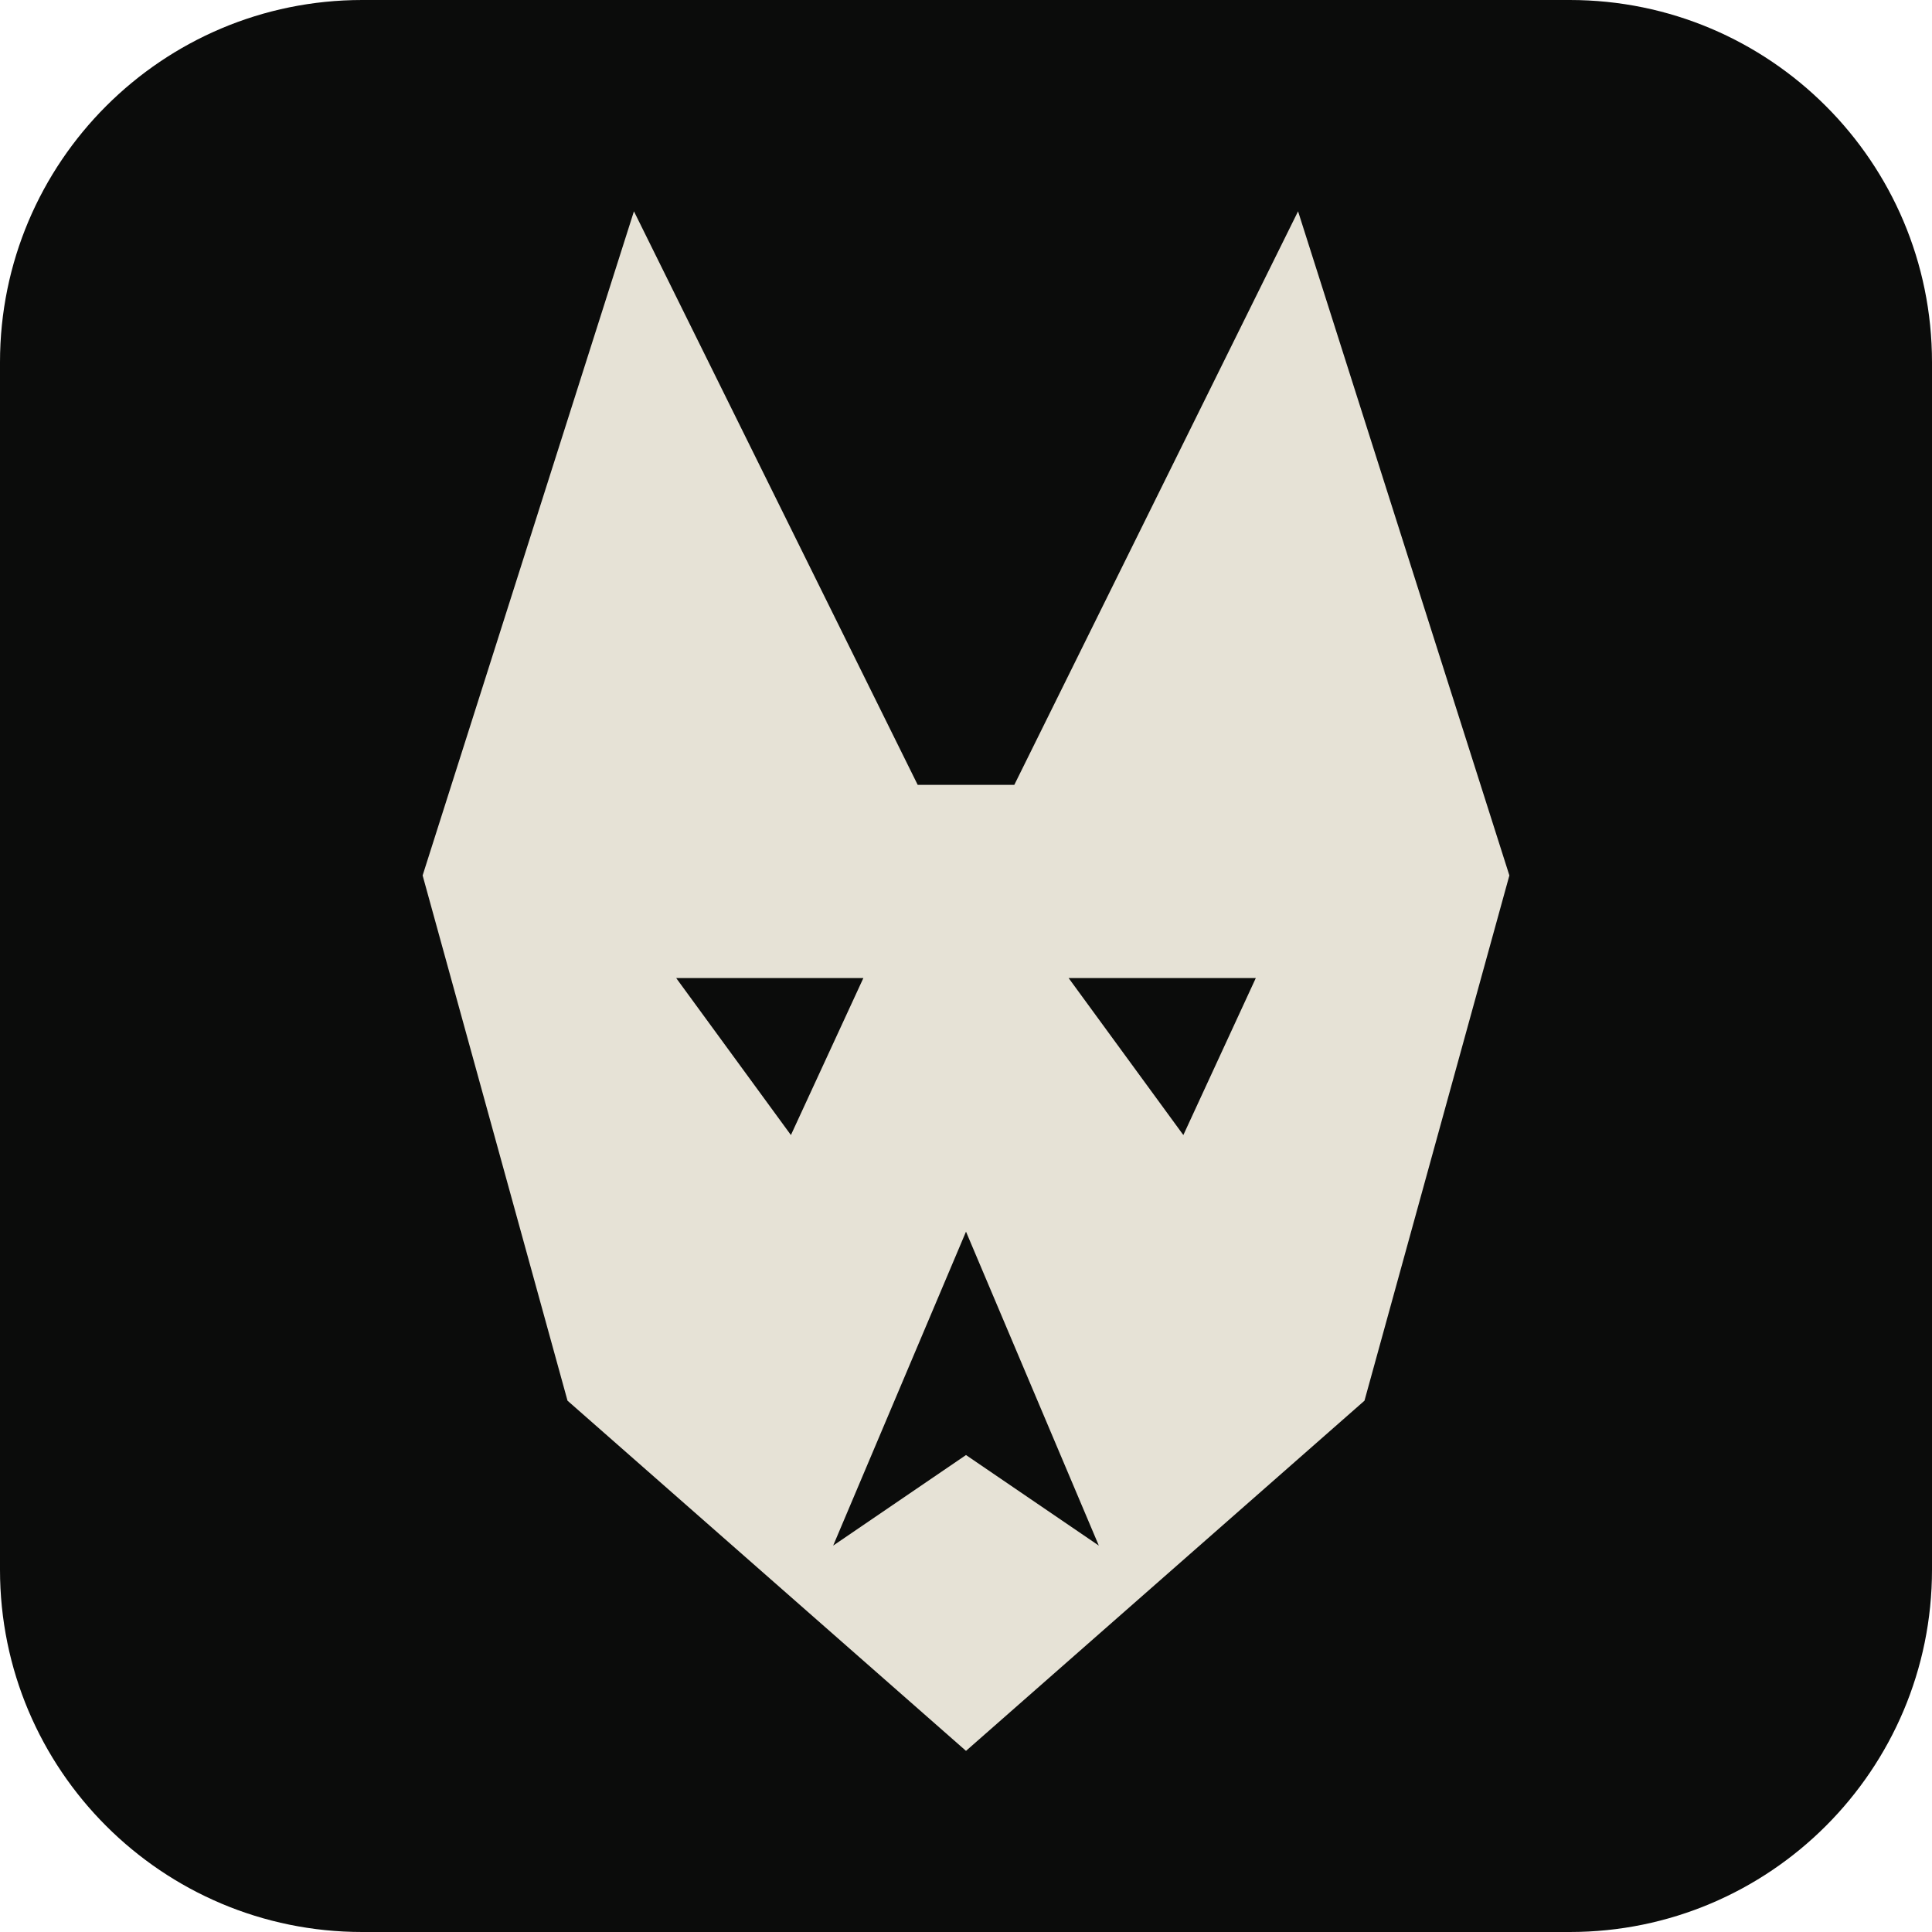
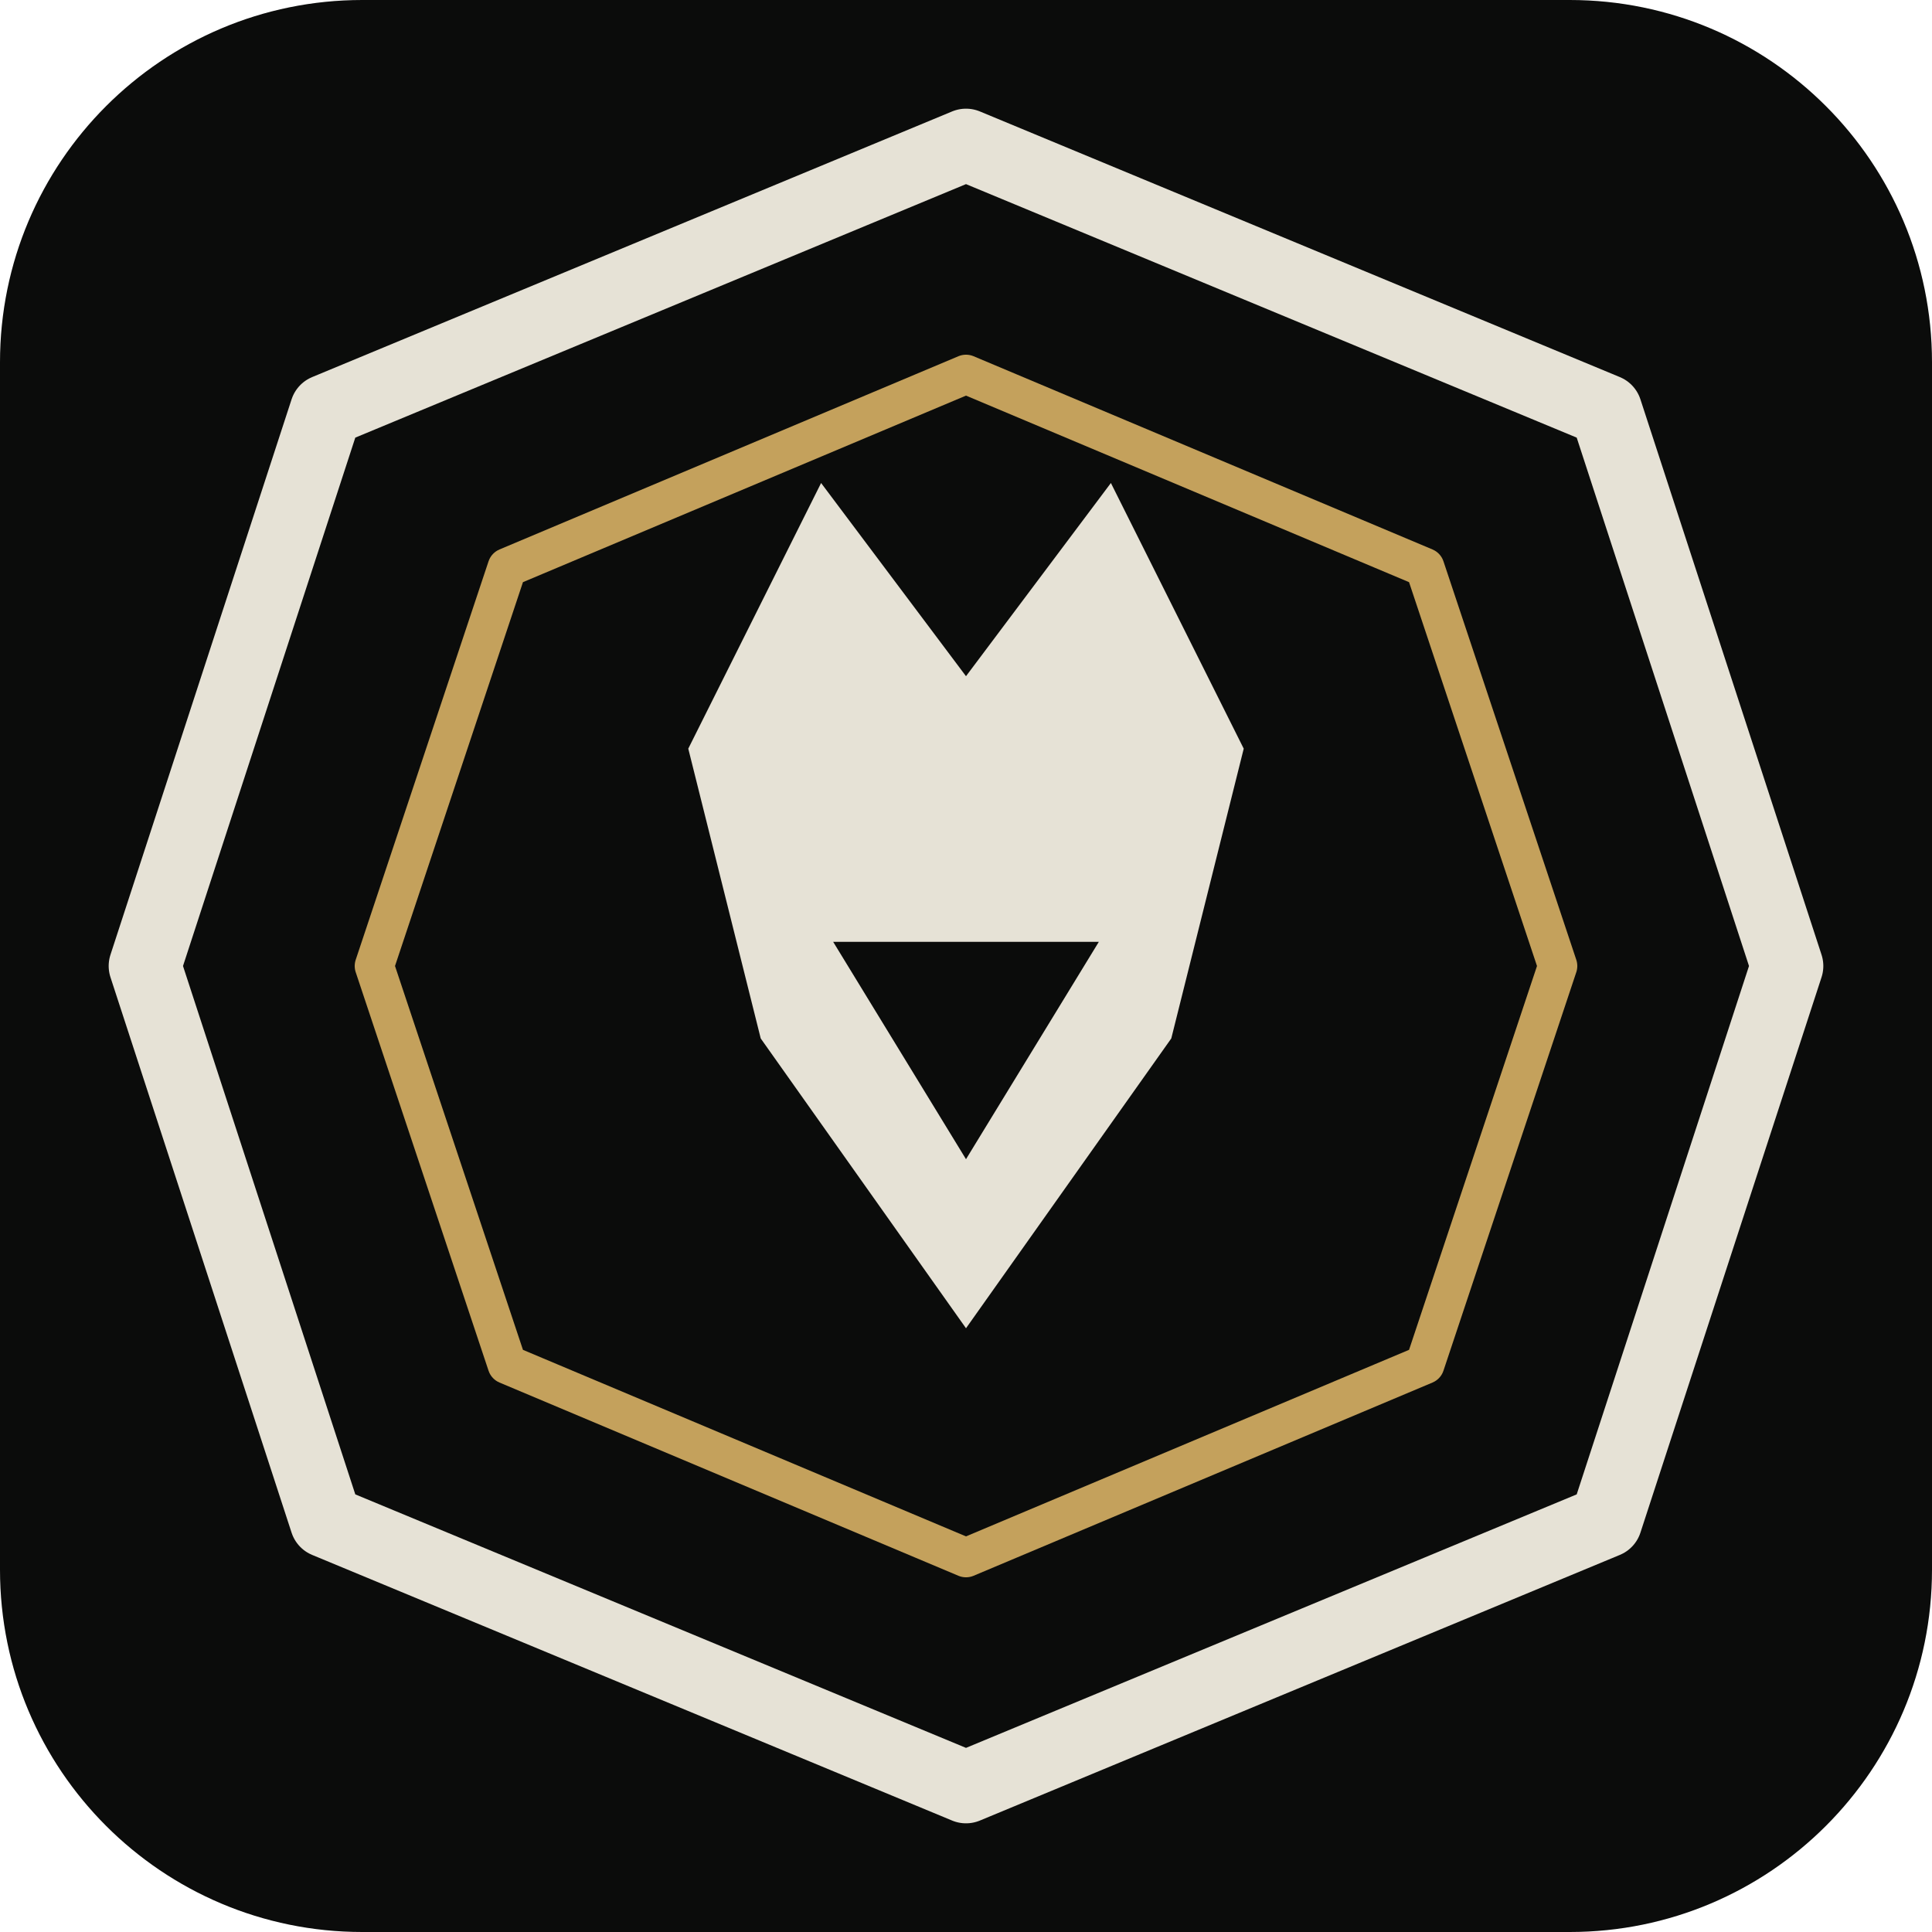
- <svg xmlns="http://www.w3.org/2000/svg" viewBox="0 0 32 32">
+ <svg xmlns="http://www.w3.org/2000/svg" viewBox="0 0 32 32" fill="none">
  <rect width="32" height="32" rx="6" fill="#0b0c0b" />
-   <path fill="#e6e2d6" d="M7 14.5 10.5 3.5 15.2 13h1.6L21.5 3.5 25 14.5 22.6 23.2 16 29 9.4 23.2Z" />
-   <path fill="#0b0c0b" d="M11.2 16.2h3.1l-1.2 2.6z" />
-   <path fill="#0b0c0b" d="M17.7 16.2h3.1L19.6 18.8z" />
-   <path fill="#0b0c0b" d="M16 20.4 13.8 25.6 16 24.1 18.2 25.6Z" />
+   <polygon points="16,2.4 26.6,6.8 29.6,16 26.6,25.2 16,29.6 5.4,25.2 2.4,16 5.4,6.8" stroke="#e6e2d6" stroke-width="1.2" stroke-linejoin="round" />
+   <polygon points="16,6.2 23.6,9.4 25.8,16 23.6,22.6 16,25.8 8.4,22.6 6.2,16 8.4,9.4" stroke="#c4a15c" stroke-width="0.65" stroke-linejoin="round" />
+   <path fill="#e6e2d6" d="M11.4 12.4 13.6 8 16 11.2 18.4 8 20.6 12.4 19.4 17.2 16 22 12.6 17.2Z" />
+   <path fill="#0b0c0b" d="M13.8 15.6 16 19.2 18.2 15.6Z" />
</svg>
